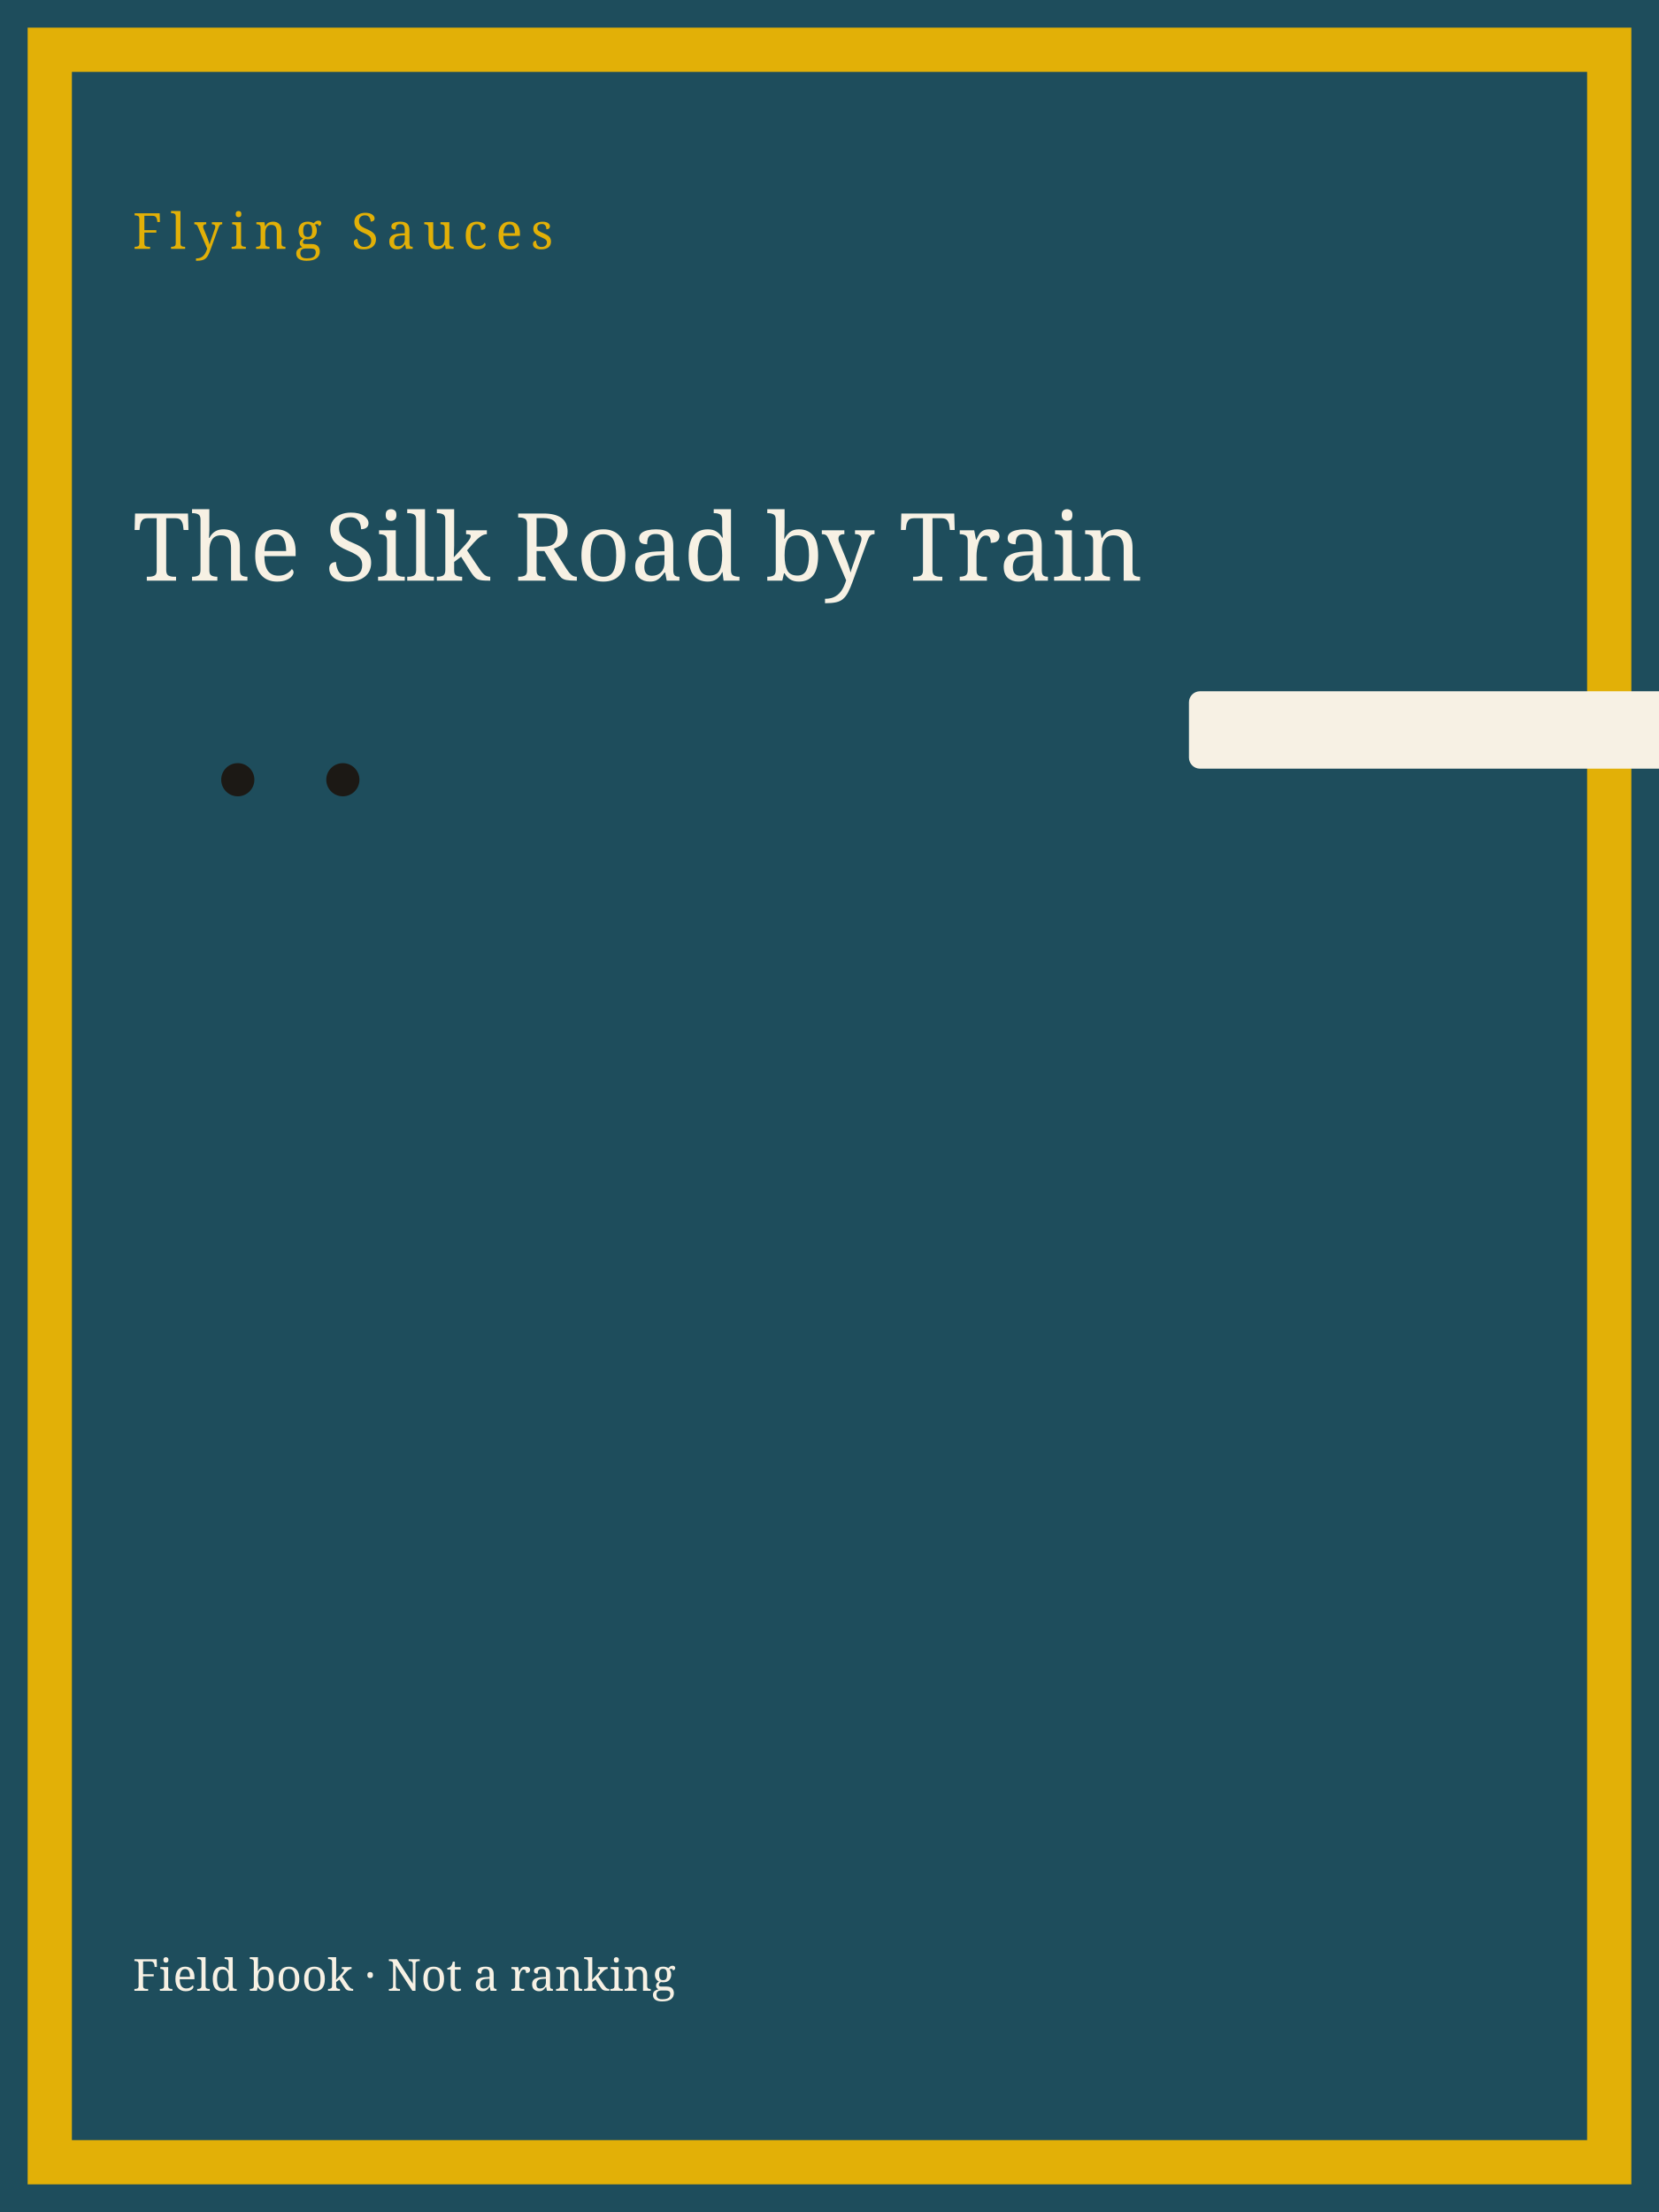
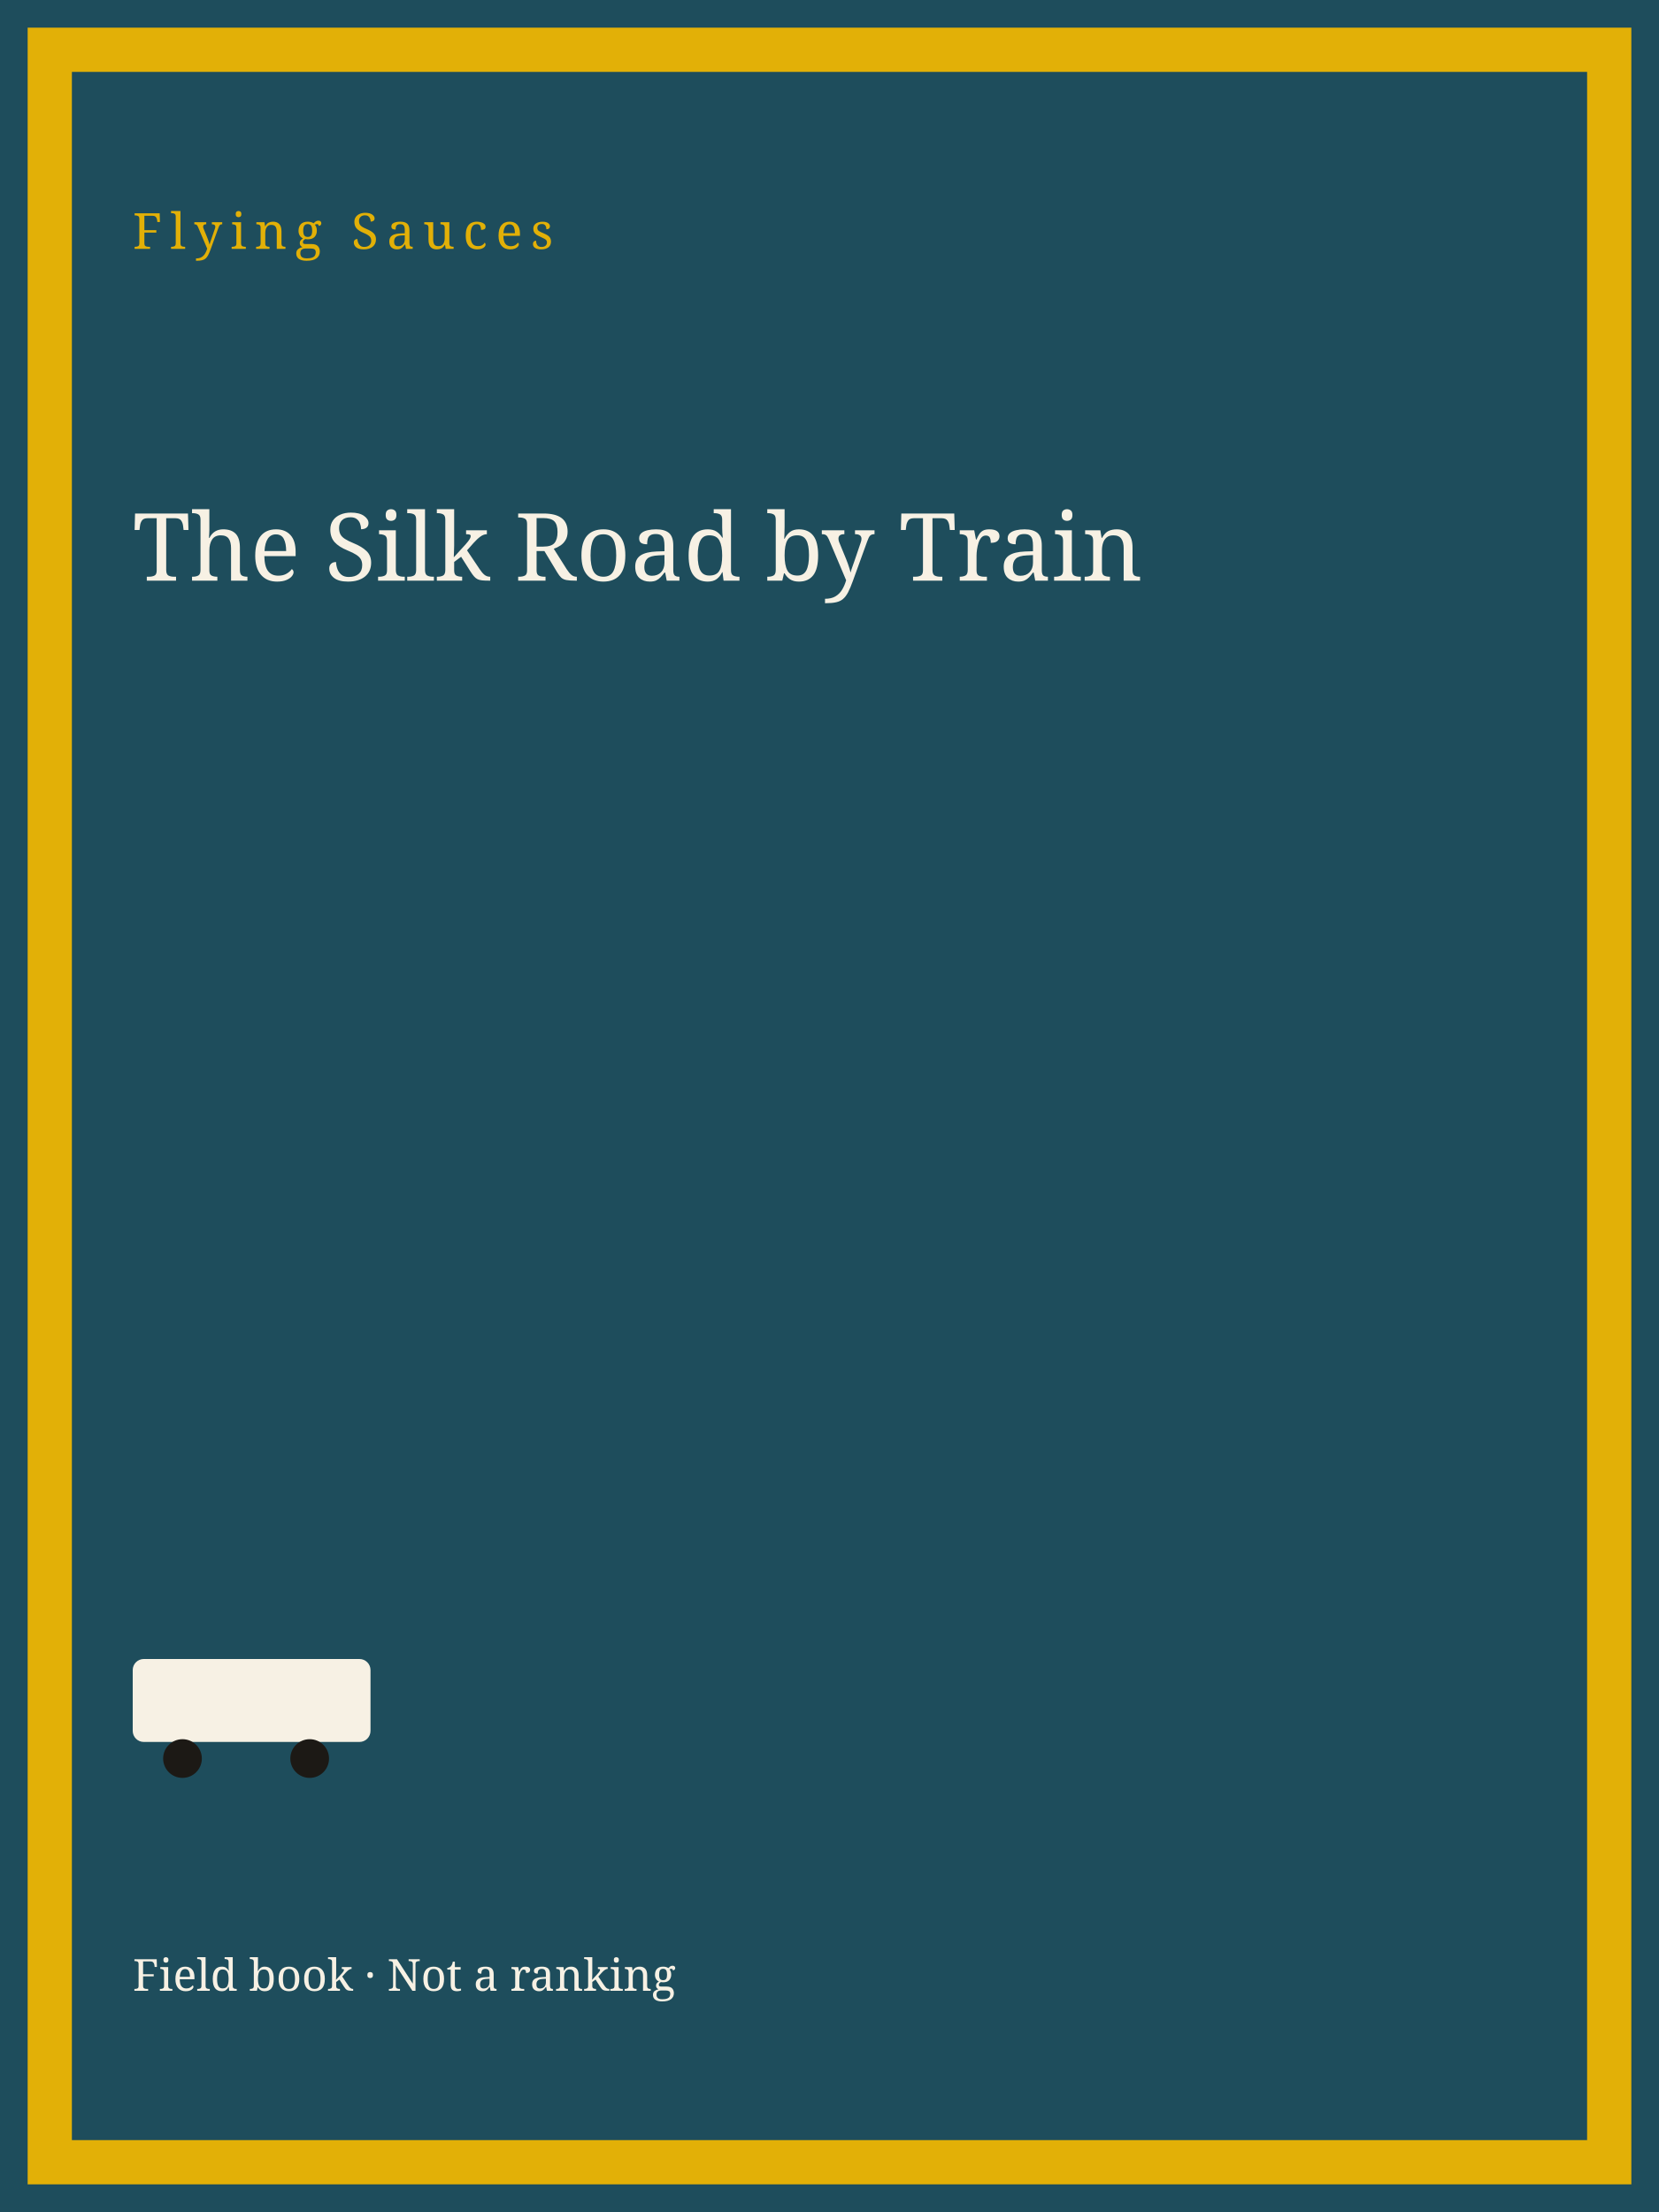
<svg xmlns="http://www.w3.org/2000/svg" viewBox="0 0 600 800">
  <rect width="600" height="800" fill="#1e4d5c" />
  <rect x="18" y="18" width="564" height="764" fill="none" stroke="#e2b007" stroke-width="16" />
  <text x="48" y="90" fill="#e2b007" font-family="Georgia, serif" font-size="18" letter-spacing="3">Flying Sauces</text>
  <text x="48" y="210" fill="#f7f1e4" font-family="Georgia, serif" font-size="34">The Silk Road by Train</text>
-   <rect x="430" y="250" width="430" height="28" rx="4" fill="#f7f1e4" />
-   <circle cx="86" cy="282" r="6" fill="#1c1915" />
-   <circle cx="124" cy="282" r="6" fill="#1c1915" />
+   <g transform="translate(48, 600)">
+     <g fill="#f7f1e4">
+       <rect width="86" height="30" rx="4" />
+       <circle cx="18" cy="36" r="7" fill="#1c1915" />
+       <circle cx="64" cy="36" r="7" fill="#1c1915" />
+     </g>
+   </g>
  <text x="48" y="720" fill="#f7f1e4" font-family="Georgia, serif" font-size="16">Field book · Not a ranking</text>
</svg>
